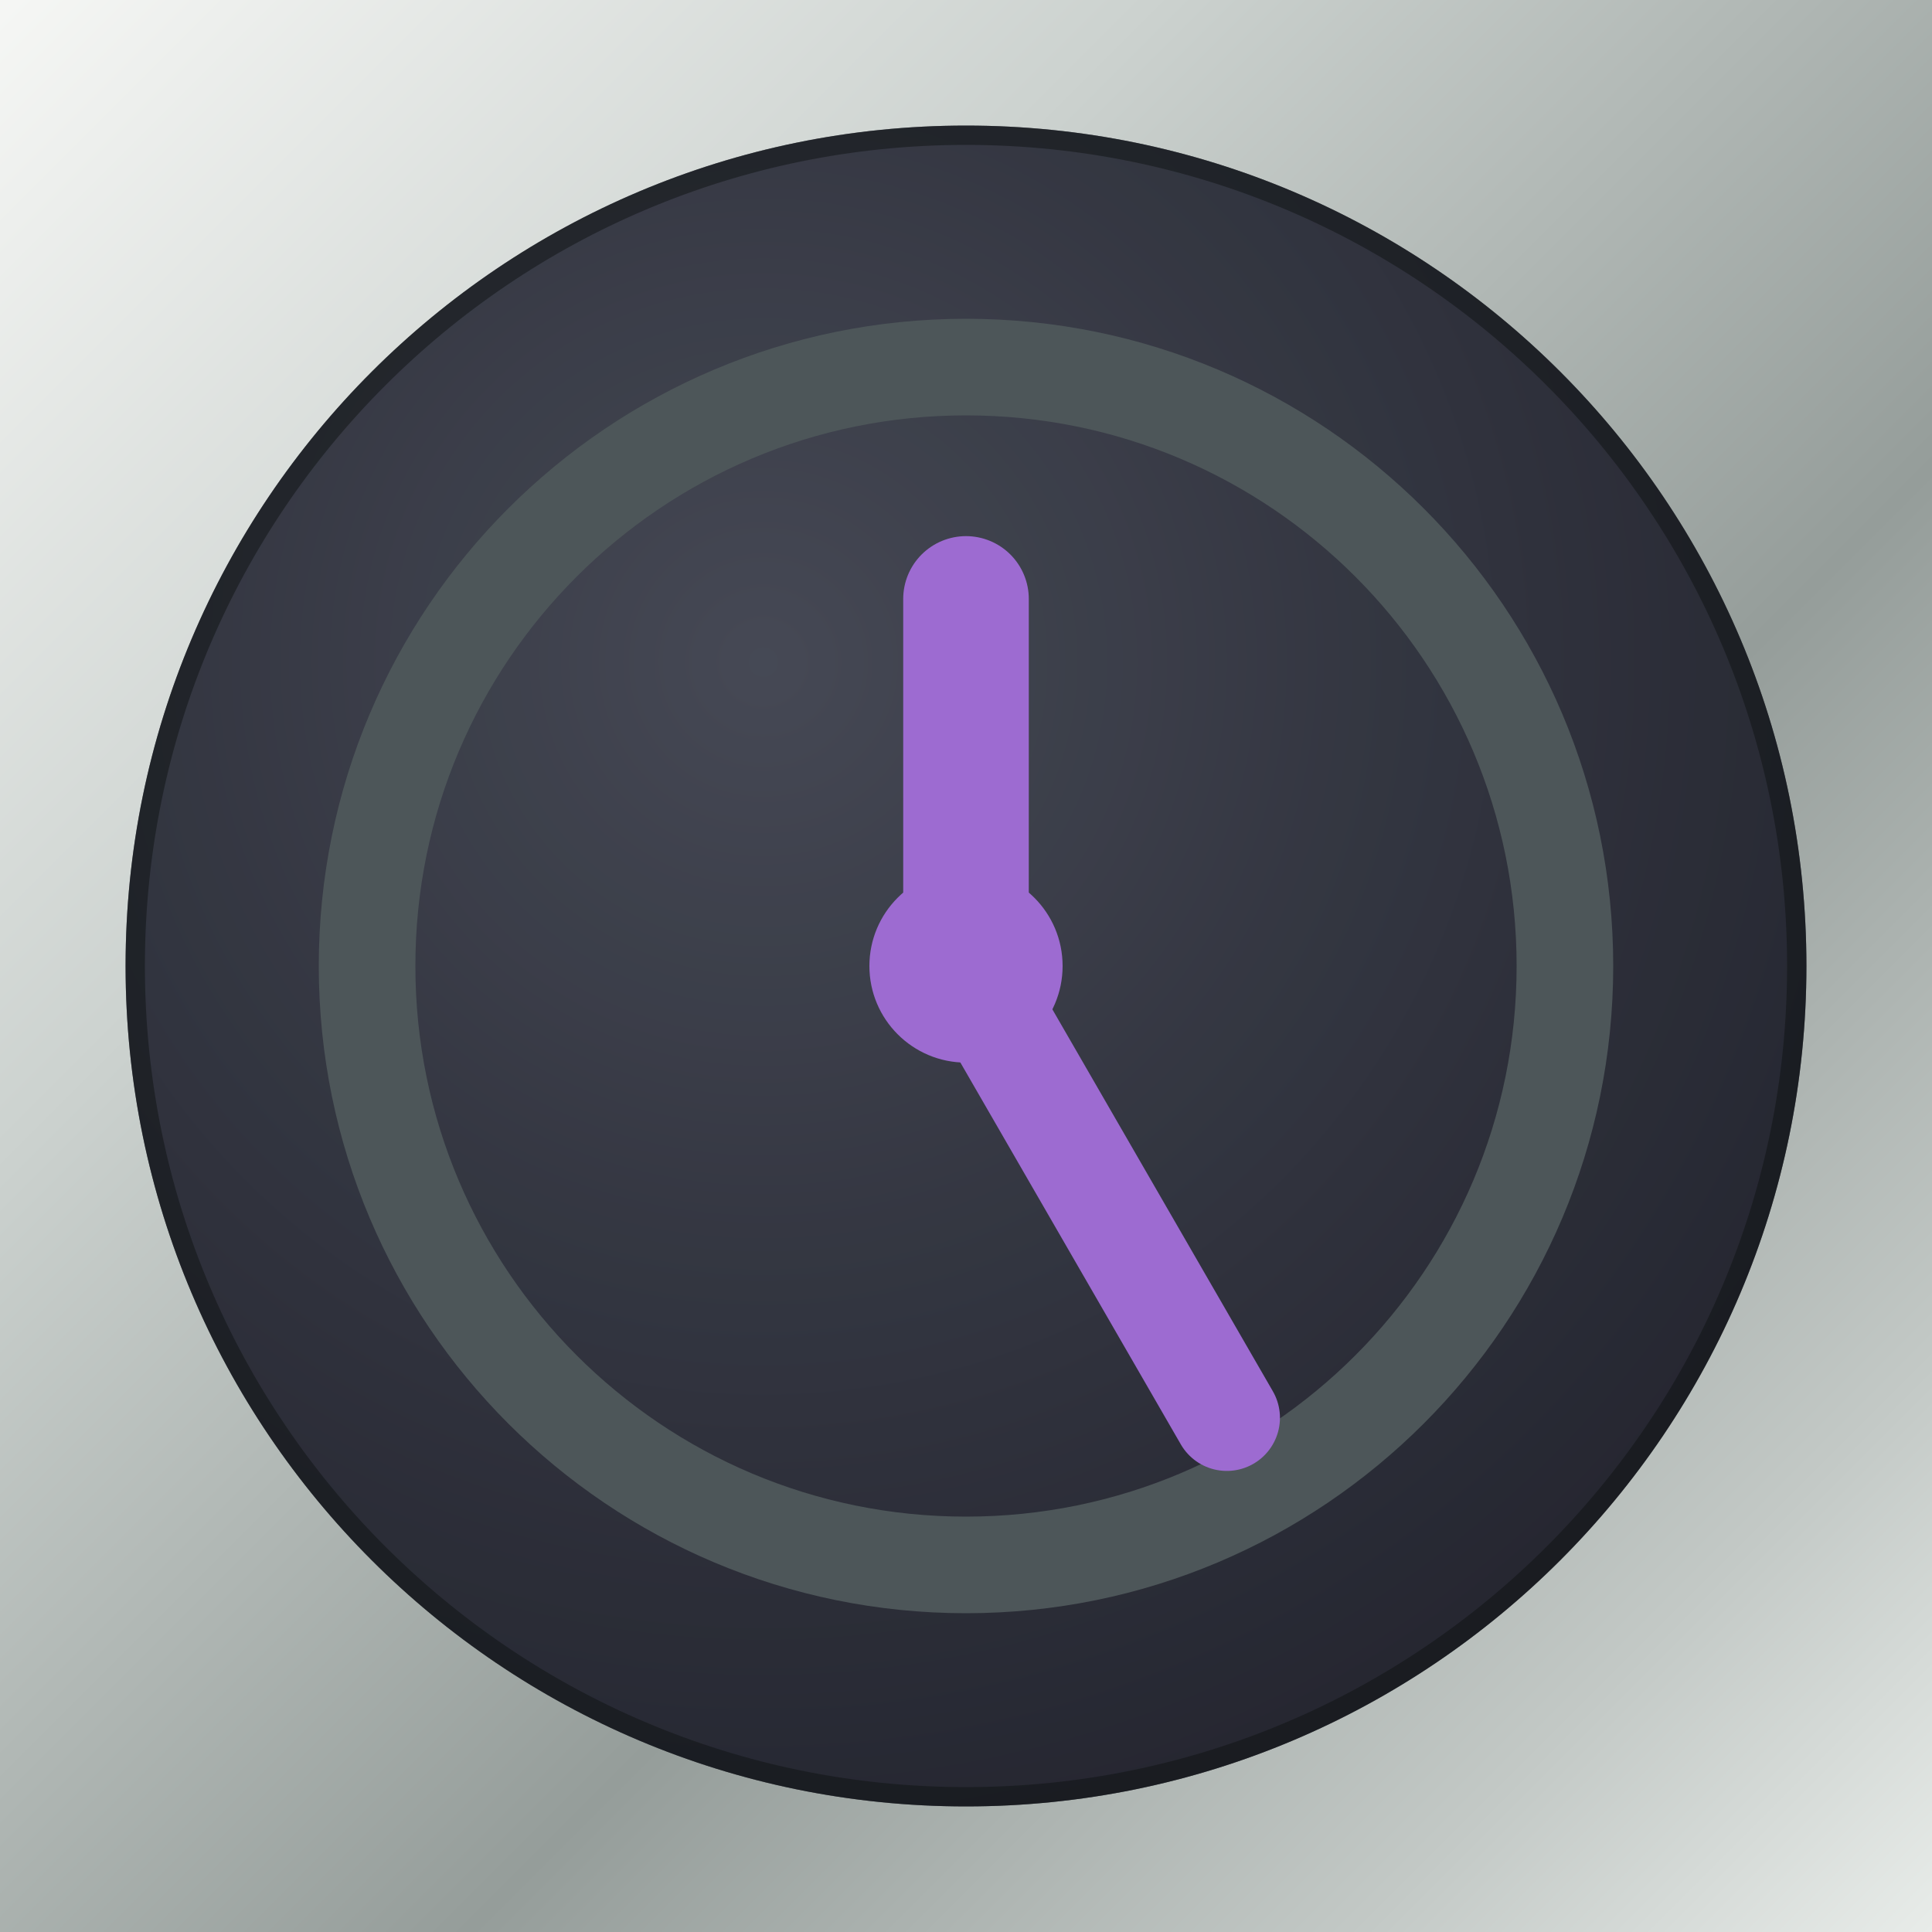
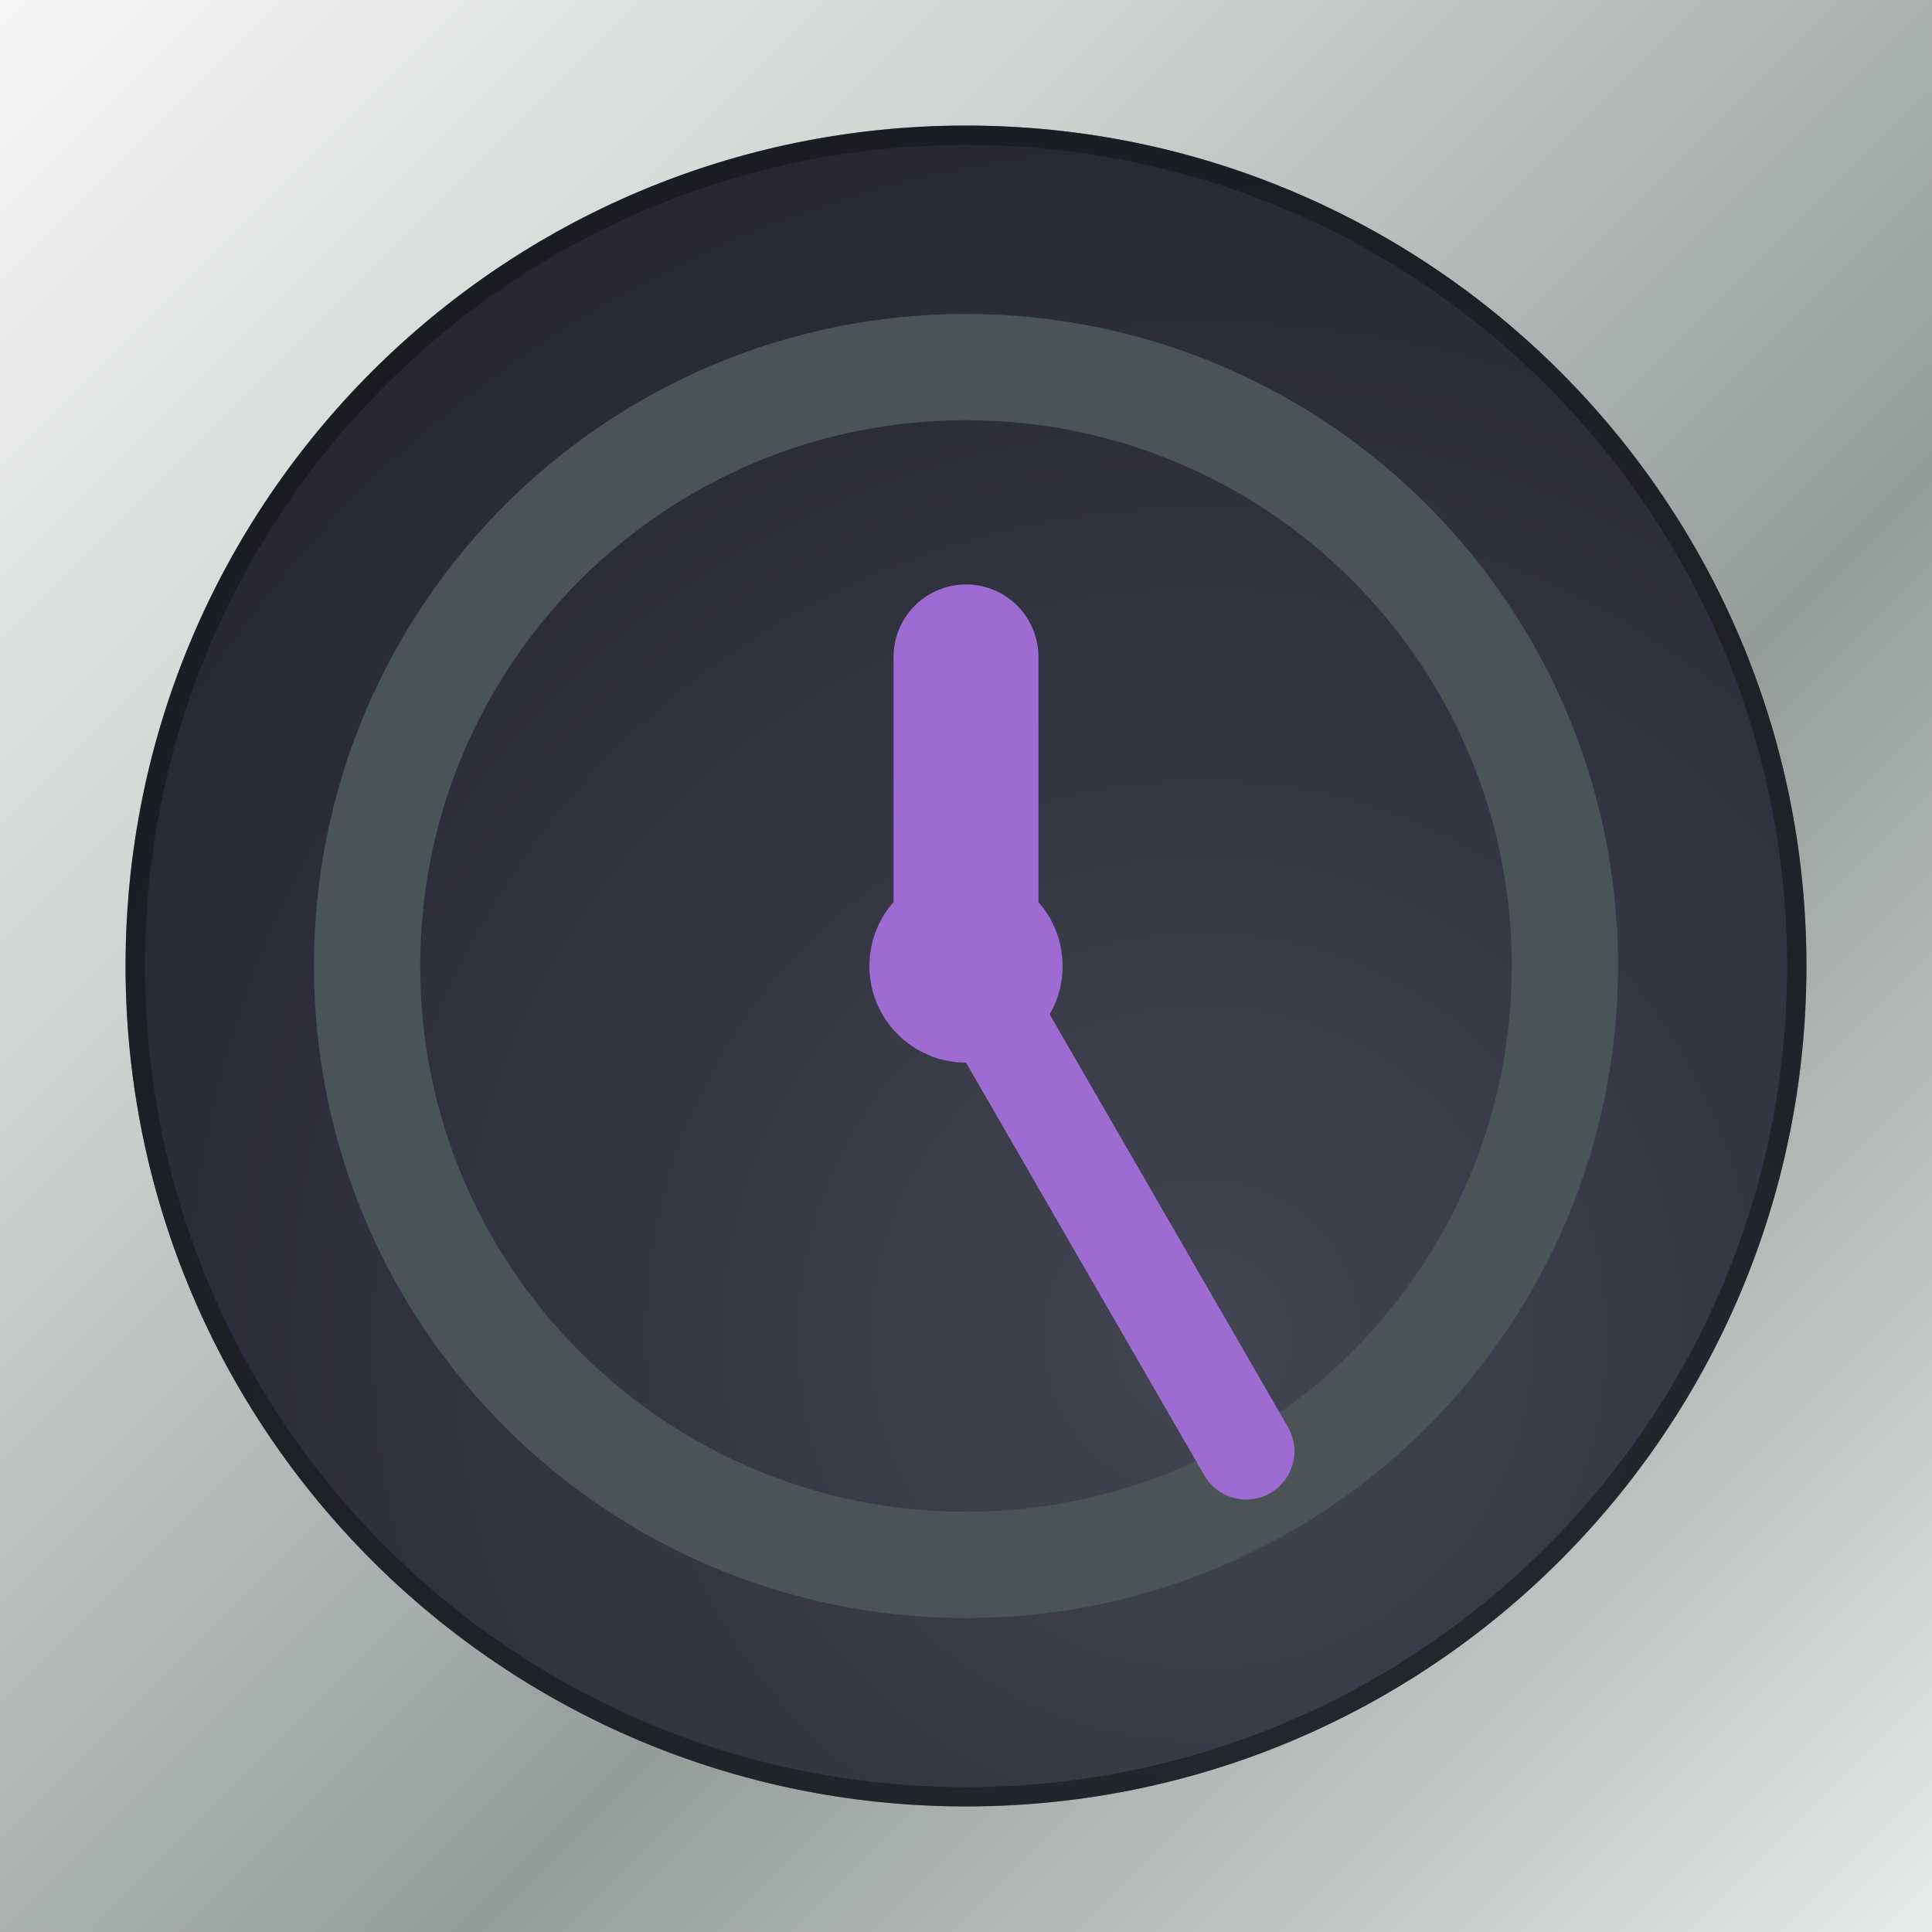
<svg xmlns="http://www.w3.org/2000/svg" width="200" height="200" viewBox="0 0 200 200" role="img" aria-label="Focus 25 pin, front">
  <defs>
    <linearGradient id="b" x1="0" y1="0" x2="1" y2="1">
      <stop offset="0" stop-color="#f6f7f5" />
      <stop offset=".3" stop-color="#ccd2cf" />
      <stop offset=".62" stop-color="#959d9a" />
      <stop offset=".85" stop-color="#c3c9c6" />
      <stop offset="1" stop-color="#e9edea" />
    </linearGradient>
-     <radialGradient id="w" cx=".38" cy=".32" r=".82">
-       <stop offset="0" stop-color="#3d4548" />
-       <stop offset=".54" stop-color="#252c2e" />
-       <stop offset="1" stop-color="#151a1b" />
+     <radialGradient id="w" cx=".64" cy=".72" r=".86">
+       <stop offset="0" stop-color="#394245" />
+       <stop offset=".5" stop-color="#262d2f" />
+       <stop offset="1" stop-color="#161b1c" />
    </radialGradient>
  </defs>
  <rect width="200" height="200" fill="url(#b)" />
  <circle cx="100" cy="100" r="87" fill="url(#w)" />
  <circle cx="100" cy="100" r="87" fill="#9d6bd1" opacity=".09" />
  <circle cx="100" cy="100" r="86" fill="none" stroke="#0e1213" stroke-opacity=".5" stroke-width="2" />
-   <circle cx="100" cy="100" r="62" fill="none" stroke="#4d5659" stroke-width="10" />
-   <path d="M100 100 L100 62" fill="none" stroke="#9d6bd1" stroke-width="13" stroke-linecap="round" />
-   <path d="M100 100 L127 146.77" fill="none" stroke="#9d6bd1" stroke-width="11" stroke-linecap="round" />
+   <circle cx="100" cy="100" r="62" fill="none" stroke="#4a5457" stroke-width="11" />
+   <path d="M100 100 L100 68" fill="none" stroke="#9d6bd1" stroke-width="15" stroke-linecap="round" />
+   <path d="M100 100 L129 150.23" fill="none" stroke="#9d6bd1" stroke-width="10" stroke-linecap="round" />
  <circle cx="100" cy="100" r="10" fill="#9d6bd1" />
</svg>
